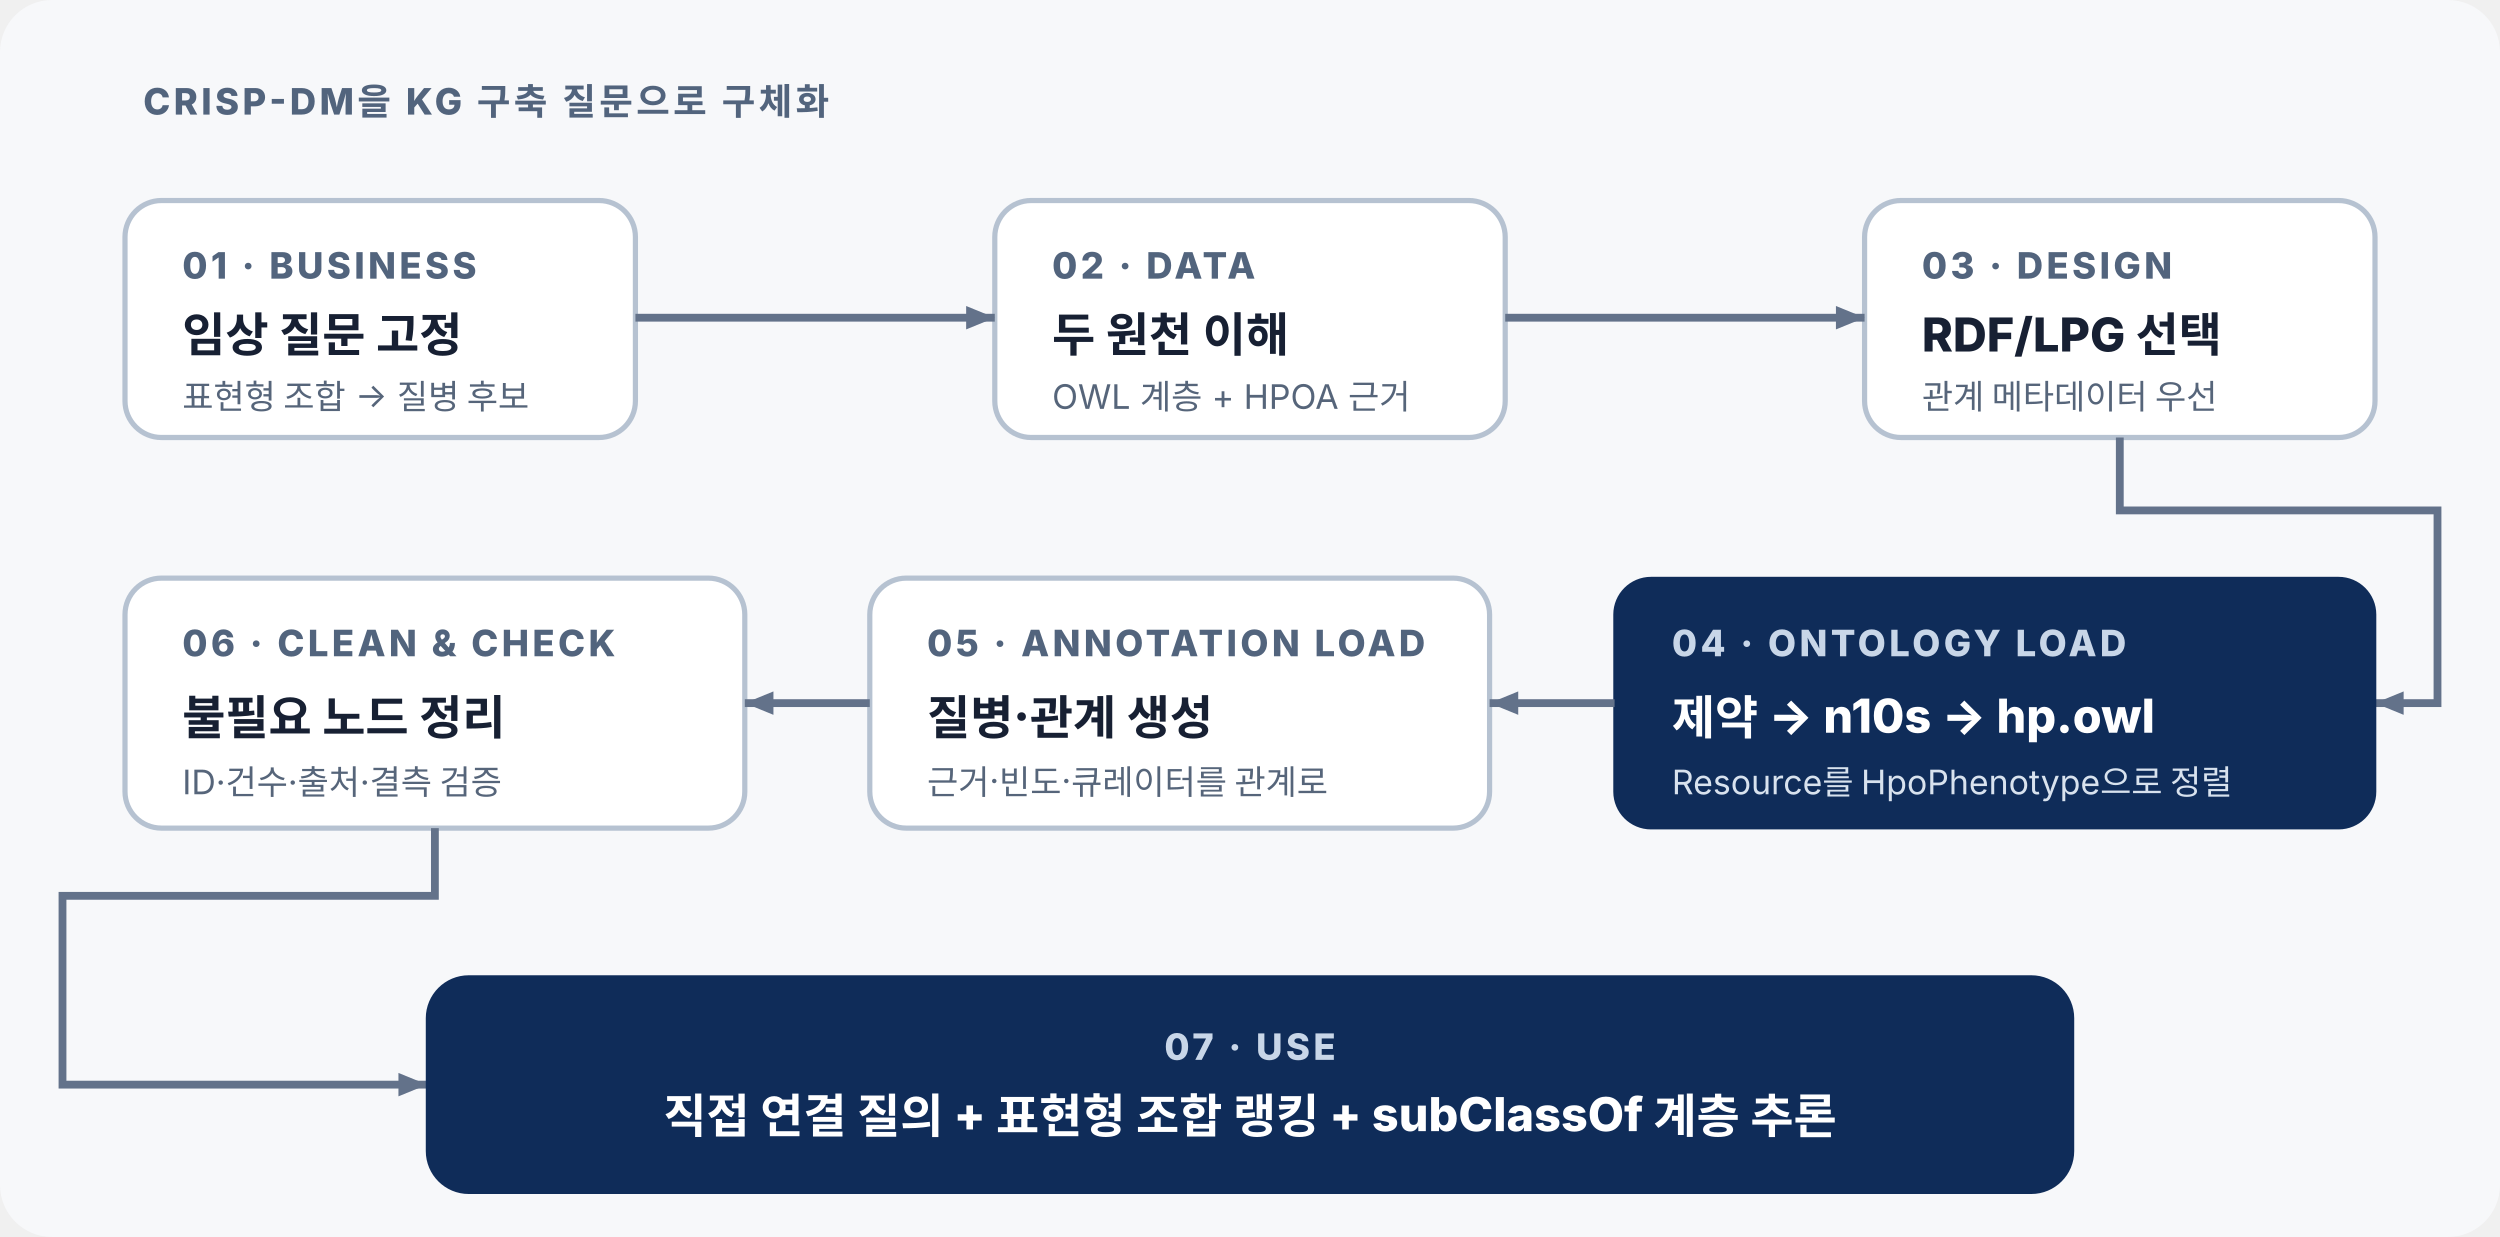
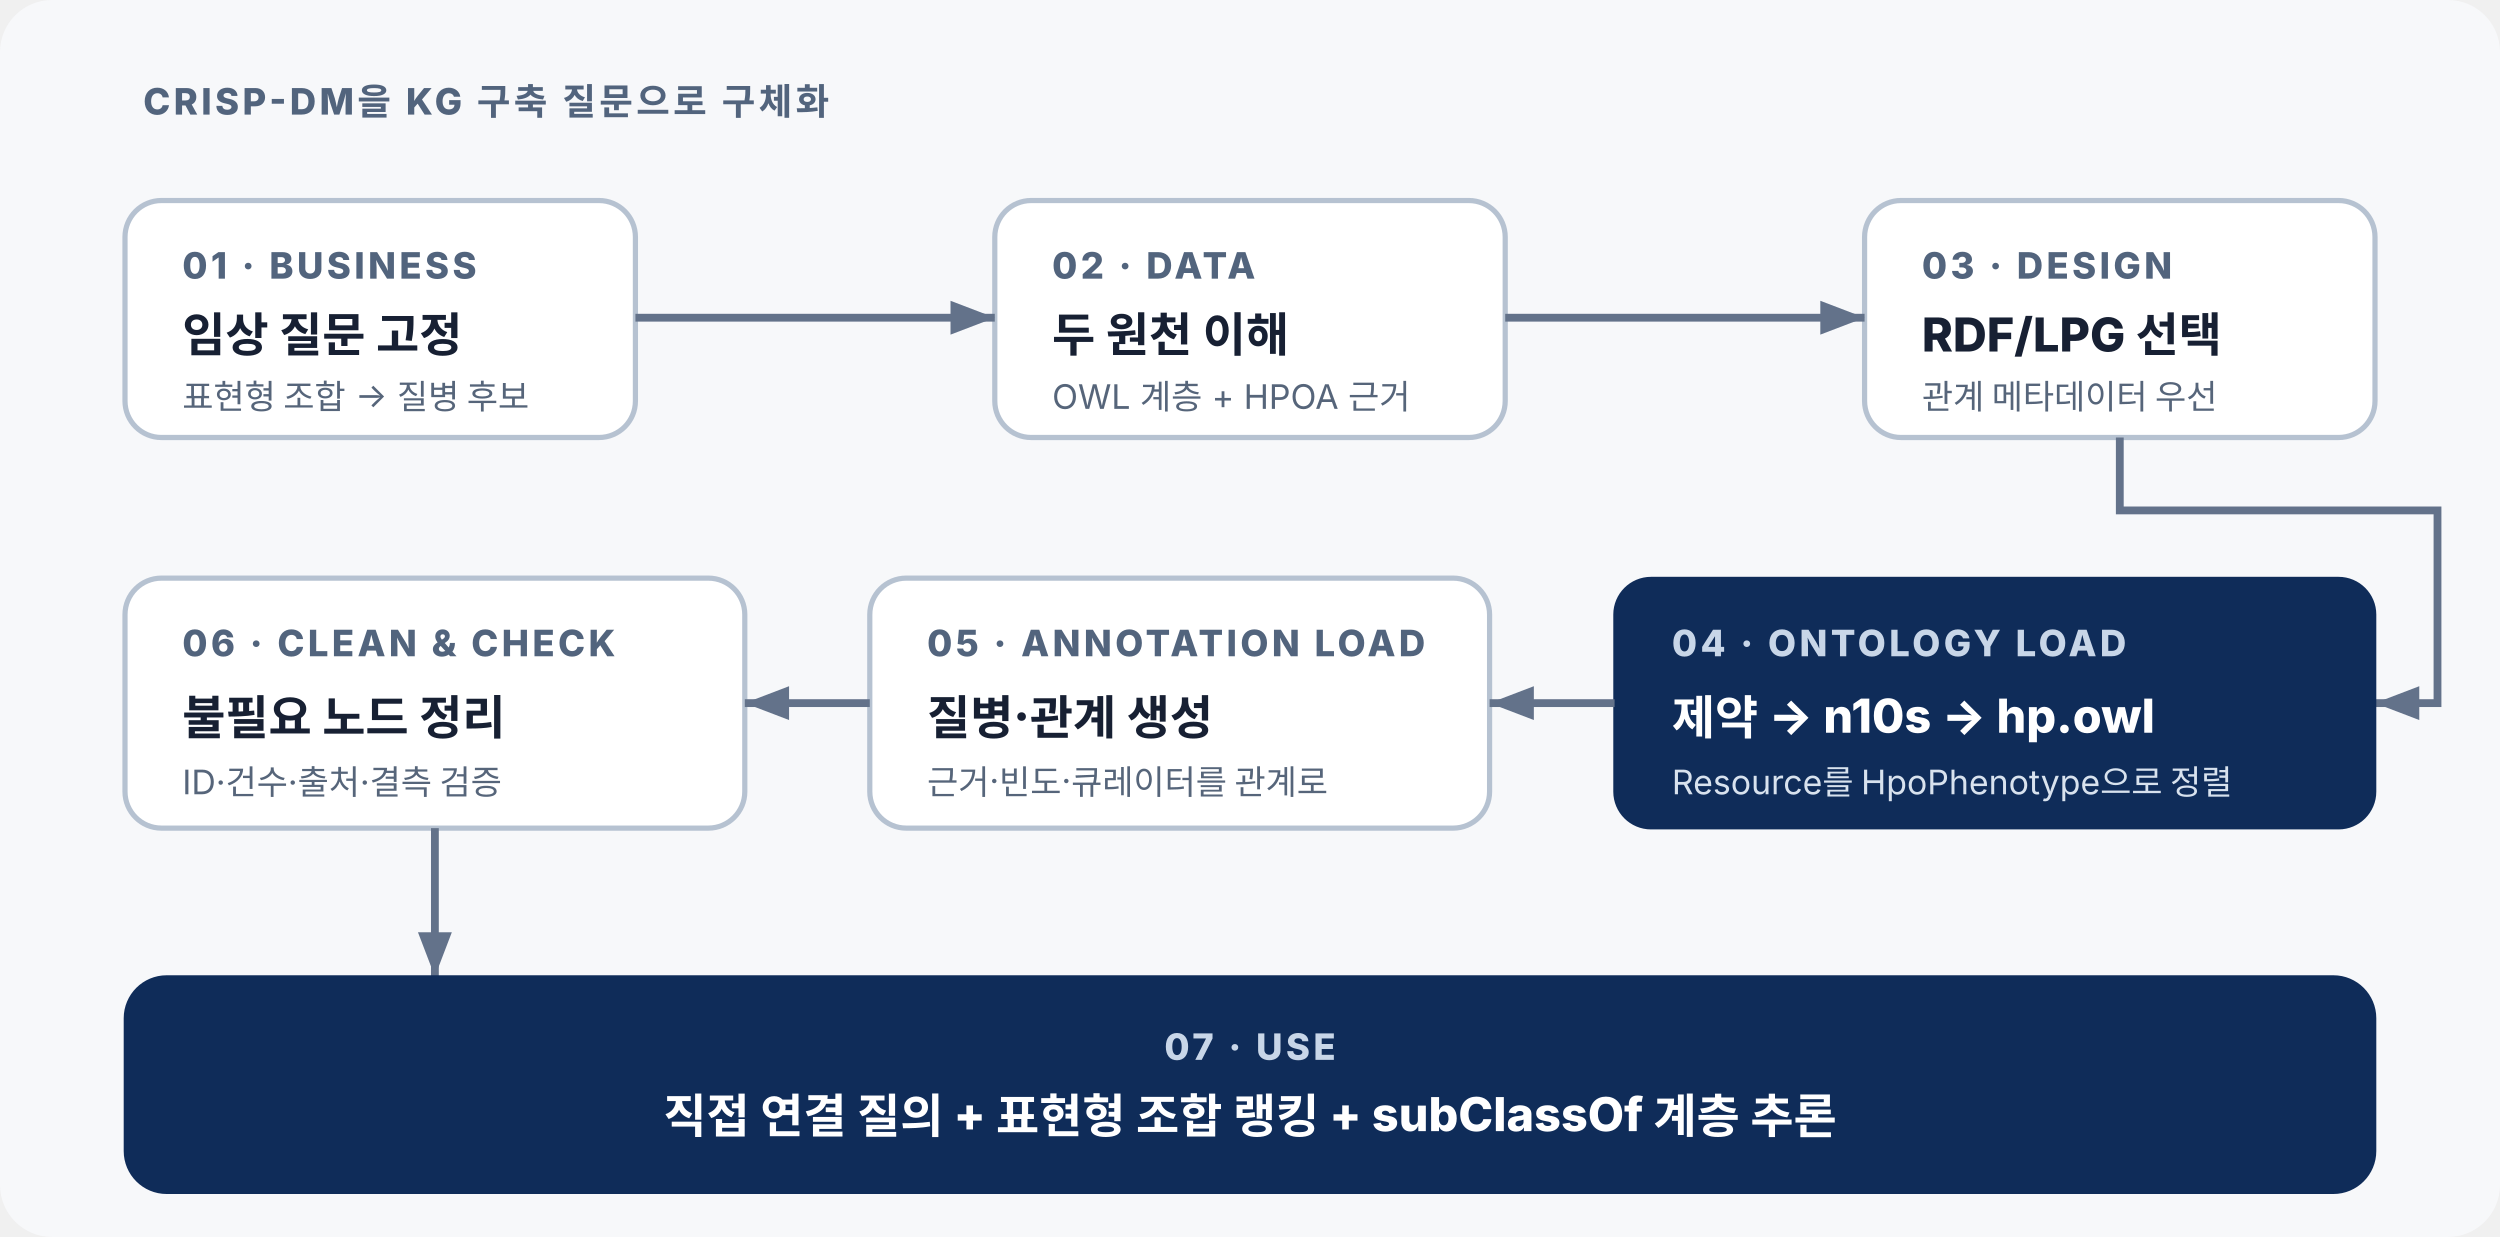
<svg xmlns="http://www.w3.org/2000/svg" viewBox="0 0 960 475" role="img" aria-labelledby="title desc">
  <defs>
-     <marker id="arrow" markerUnits="userSpaceOnUse" viewBox="0 0 12 10" refX="11.5" refY="5" markerWidth="12" markerHeight="10" orient="auto">
-       <path d="M.5.5 11.5 5 .5 9.5Z" fill="#63728a" />
+     <marker id="arrow" markerUnits="userSpaceOnUse" viewBox="0 0 18 14" refX="17.5" refY="7" markerWidth="18" markerHeight="14" orient="auto">
+       <path d="M.5.5 17.5 7 .5 13.5Z" fill="#63728a" />
    </marker>
    <style>
      text{font-family:system-ui,-apple-system,BlinkMacSystemFont,"Segoe UI",sans-serif;fill:#172033}
      .eyebrow{font-size:14px;font-weight:800;letter-spacing:1.3px;fill:#52647d}
      .head{font-size:18px;font-weight:800}
      .small{font-size:13px;fill:#56657a}
      .box{fill:#fff;stroke:#b6c2d1;stroke-width:2}
      .navy{fill:#0f2c59;stroke:#0f2c59}
      .line{fill:none;stroke:#63728a;stroke-width:3;marker-end:url(#arrow)}
    </style>
  </defs>
  <rect width="960" height="475" rx="20" fill="#f7f8fa" />
  <text x="55" y="44" class="eyebrow">CRISP-DM을 KG 구축 질문으로 구체화</text>
  <g>
    <rect class="box" x="48" y="77" width="196" height="91" rx="14" />
    <text x="70" y="107" class="eyebrow">01 · BUSINESS</text>
    <text x="70" y="135" class="head">임상 질문 고정</text>
    <text x="70" y="157" class="small">표현형 조합 → 질병 후보</text>
    <rect class="box" x="382" y="77" width="196" height="91" rx="14" />
    <text x="404" y="107" class="eyebrow">02 · DATA</text>
    <text x="404" y="135" class="head">두 원천 이해</text>
    <text x="404" y="157" class="small">OWL 계층 + HPOA 근거</text>
    <rect class="box" x="716" y="77" width="196" height="91" rx="14" />
    <text x="738" y="107" class="eyebrow">03 · DESIGN</text>
    <text x="738" y="135" class="head">RDF/LPG 선택</text>
    <text x="738" y="157" class="small">관계 메타데이터 우선</text>
    <path class="line" d="M244 122H382" />
    <path class="line" d="M578 122H716" />
  </g>
  <path class="line" d="M814 168V196H936V270H912" />
  <g>
    <rect class="navy" x="620" y="222" width="292" height="96" rx="14" />
    <text x="642" y="252" class="eyebrow" style="fill:#c8d6e8">04 · ONTOLOGY LOAD</text>
    <text x="642" y="282" class="head" style="fill:#fff">제약 → n10s → hp.owl</text>
    <text x="642" y="305" class="small" style="fill:#d8e2ee">Resource를 HpoPhenotype으로 정렬</text>
    <rect class="box" x="334" y="222" width="238" height="96" rx="14" />
    <text x="356" y="252" class="eyebrow">05 · ANNOTATION LOAD</text>
    <text x="356" y="282" class="head">질병·관계 생성</text>
    <text x="356" y="305" class="small">근거·빈도·큐레이터를 관계로</text>
    <rect class="box" x="48" y="222" width="238" height="96" rx="14" />
    <text x="70" y="252" class="eyebrow">06 · CLEAN &amp; CHECK</text>
    <text x="70" y="282" class="head">불필요 노드 정리</text>
    <text x="70" y="305" class="small">ID·건수·출처·결측 검증</text>
    <path class="line" d="M620 270H572" />
    <path class="line" d="M334 270H286" />
  </g>
-   <path class="line" d="M167 318V344H24V416.5H164" />
-   <rect class="navy" x="164" y="375" width="632" height="83" rx="16" />
+   <path class="line" d="M167 318V375" />
+   <rect class="navy" x="48" y="375" width="864" height="83" rx="16" />
  <text x="480" y="407" class="eyebrow" text-anchor="middle" style="fill:#c8d6e8">07 · USE</text>
  <text x="480" y="435" class="head" text-anchor="middle" style="fill:#fff">직접 연결 질의 + 표현형 조합 랭킹 + subClassOf 계층 추론</text>
</svg>
